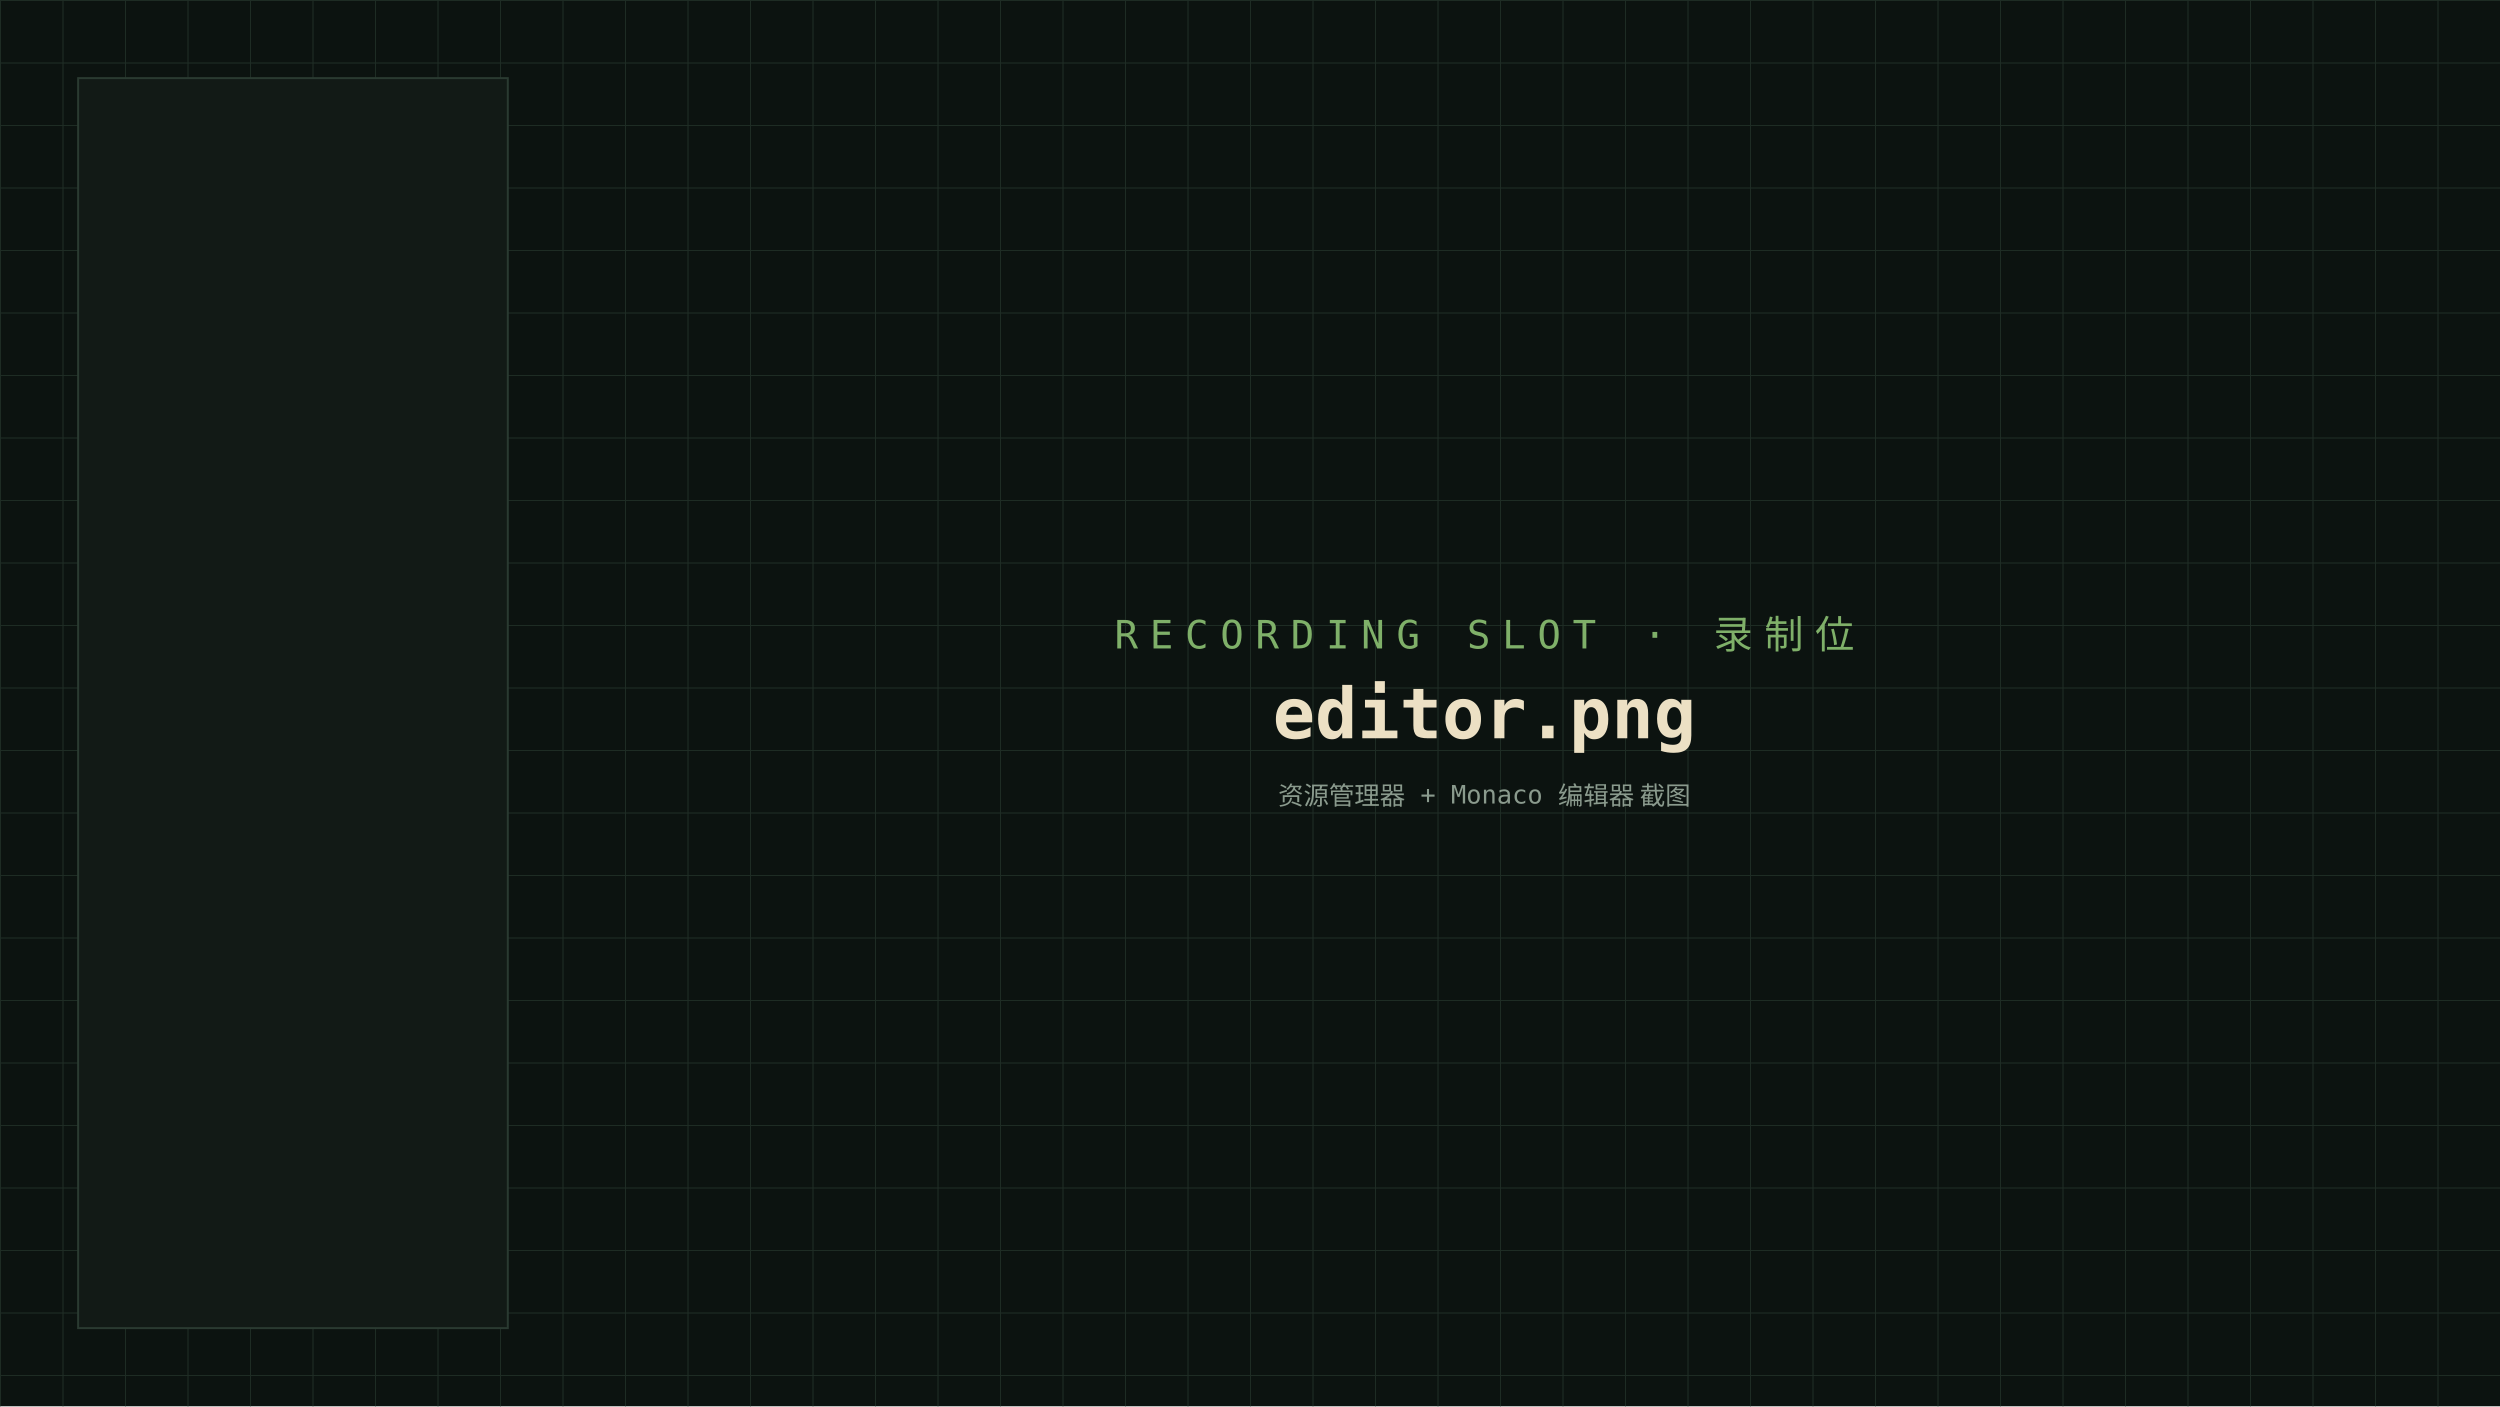
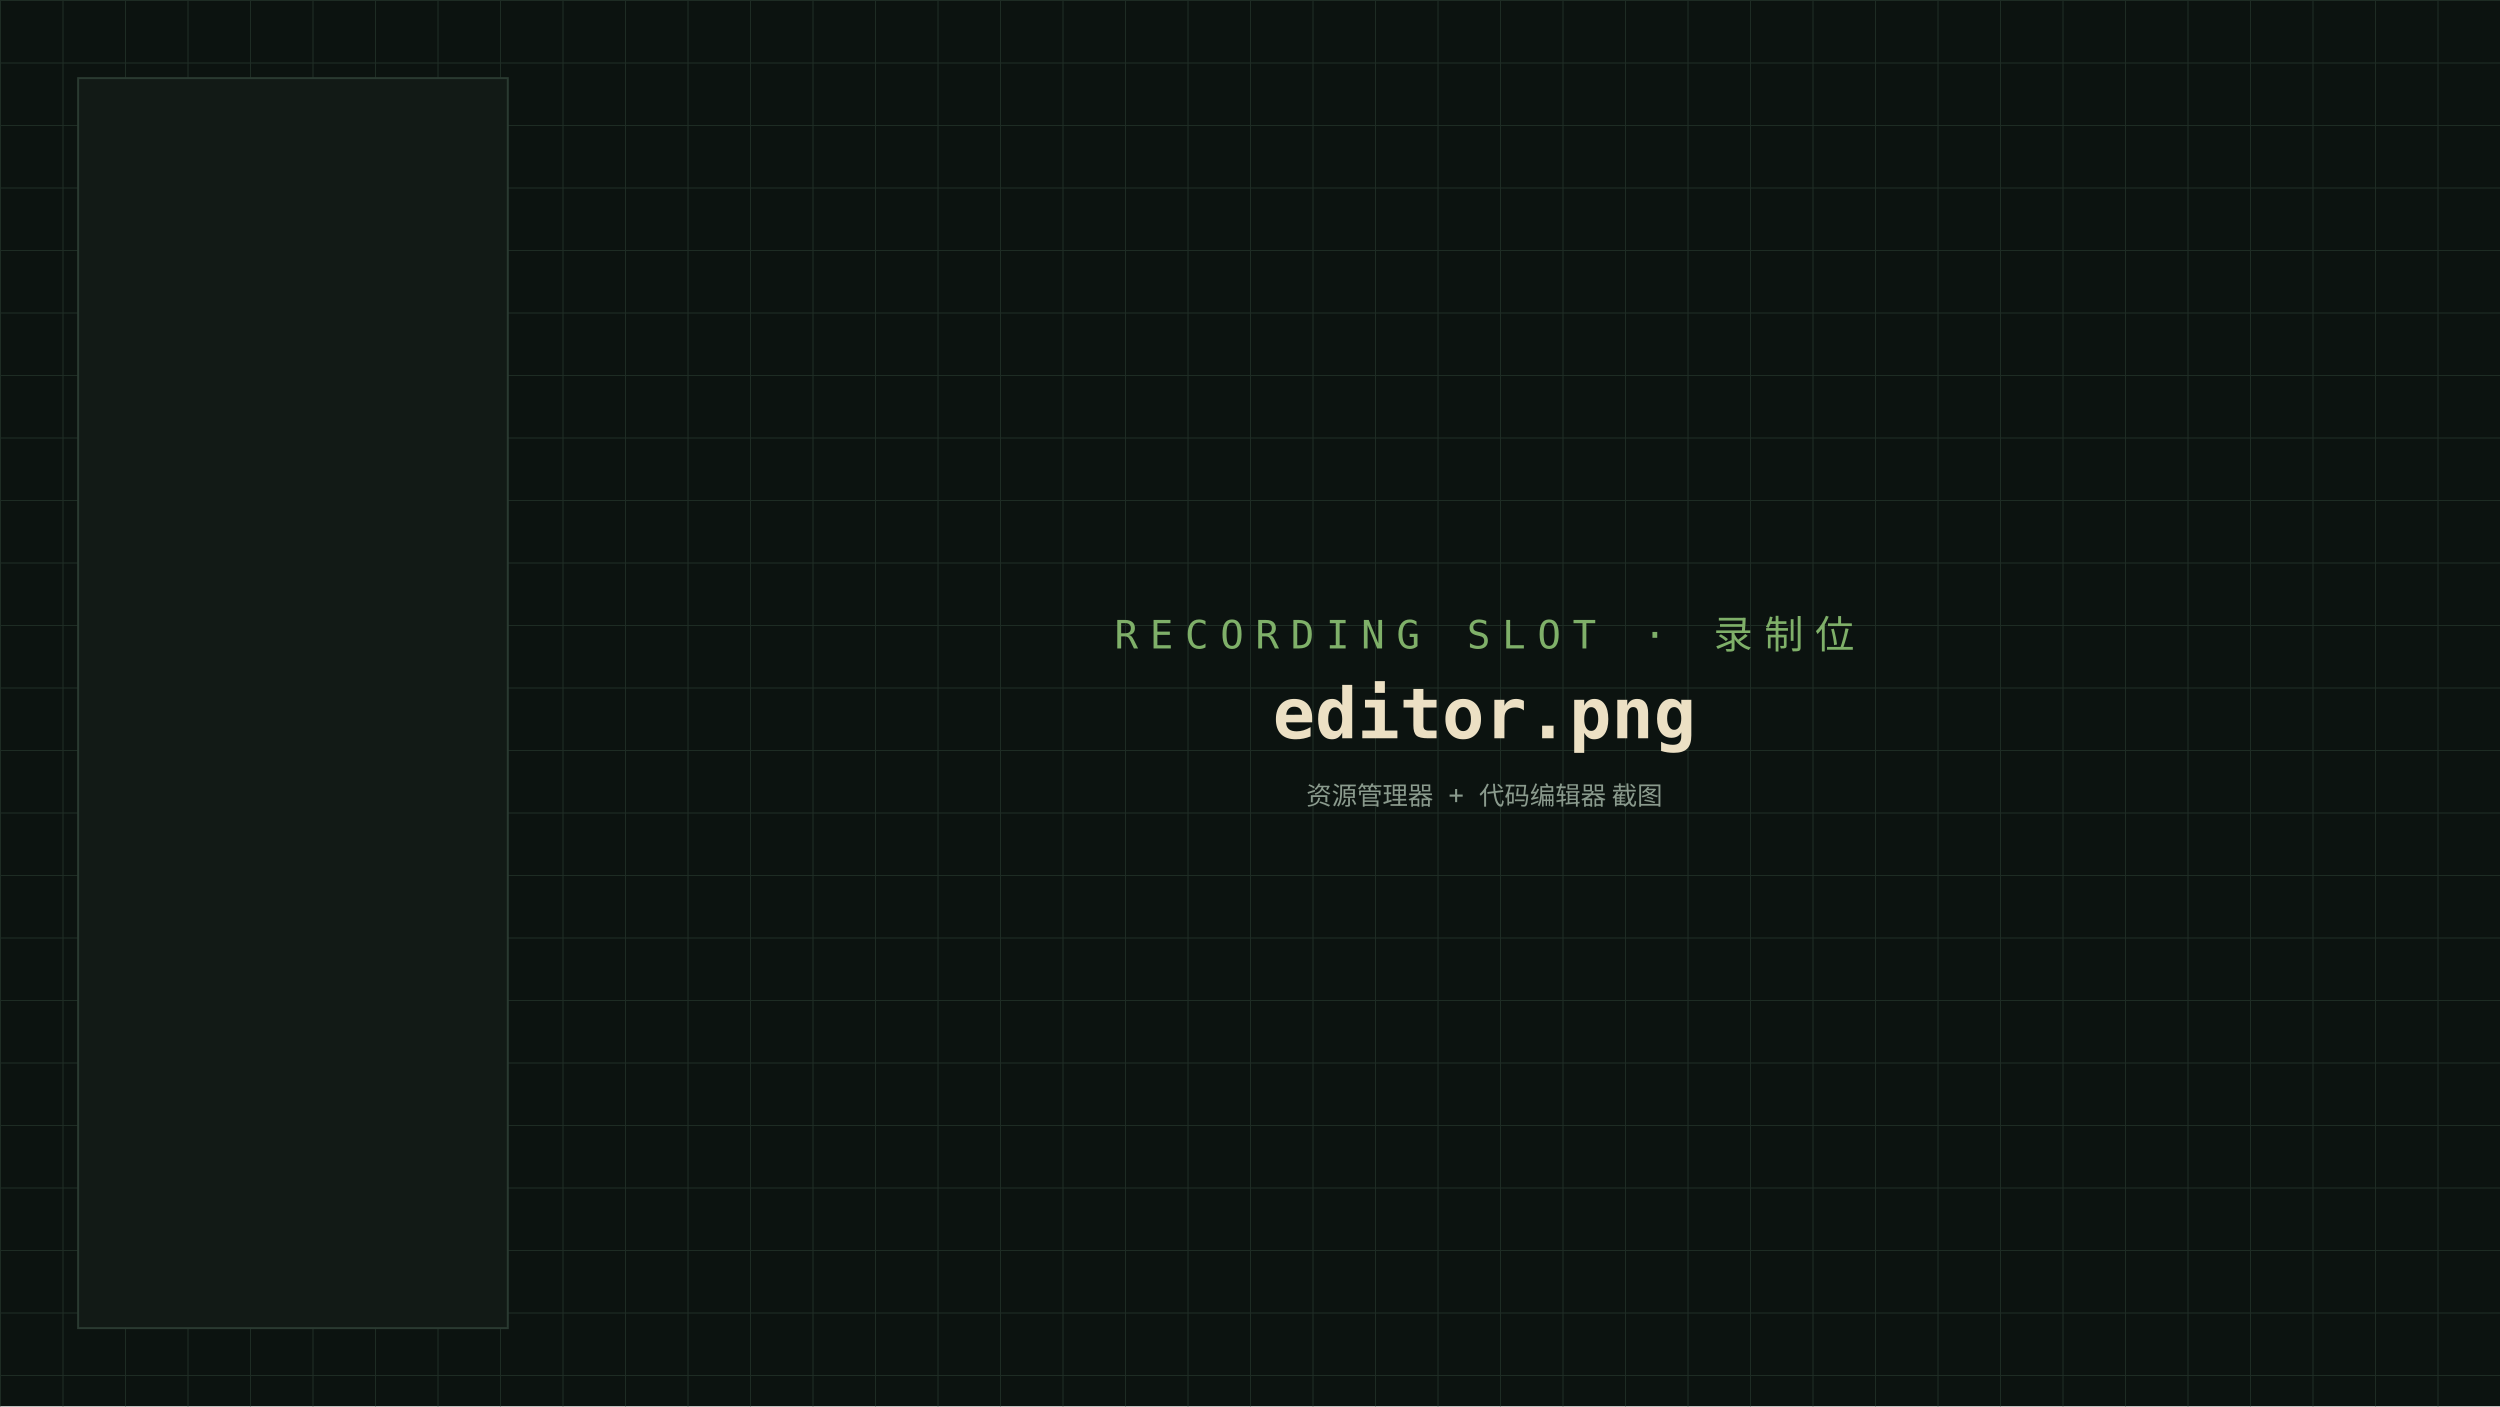
<svg xmlns="http://www.w3.org/2000/svg" viewBox="0 0 1280 720" preserveAspectRatio="xMidYMid slice" role="img" aria-label="Recording slot — editor">
  <rect width="1280" height="720" fill="#0c1310" />
  <pattern id="g2" width="32" height="32" patternUnits="userSpaceOnUse">
    <path d="M32 0H0v32" fill="none" stroke="#1f2c25" />
  </pattern>
  <rect width="1280" height="720" fill="url(#g2)" />
  <rect x="40" y="40" width="220" height="640" fill="#121a16" stroke="#2a3a31" />
  <g font-family="ui-monospace, monospace" fill="#8a9a8d" text-anchor="middle">
    <text x="760" y="332" font-size="20" letter-spacing="6" fill="#7fb069">RECORDING SLOT · 录制位</text>
    <text x="760" y="378" font-size="36" font-weight="700" fill="#ece0c4">editor.png</text>
-     <text x="760" y="412" font-size="13">资源管理器 + Monaco 编辑器 截图</text>
+     <text x="760" y="412" font-size="13">资源管理器 + 代码编辑器 截图</text>
  </g>
</svg>
